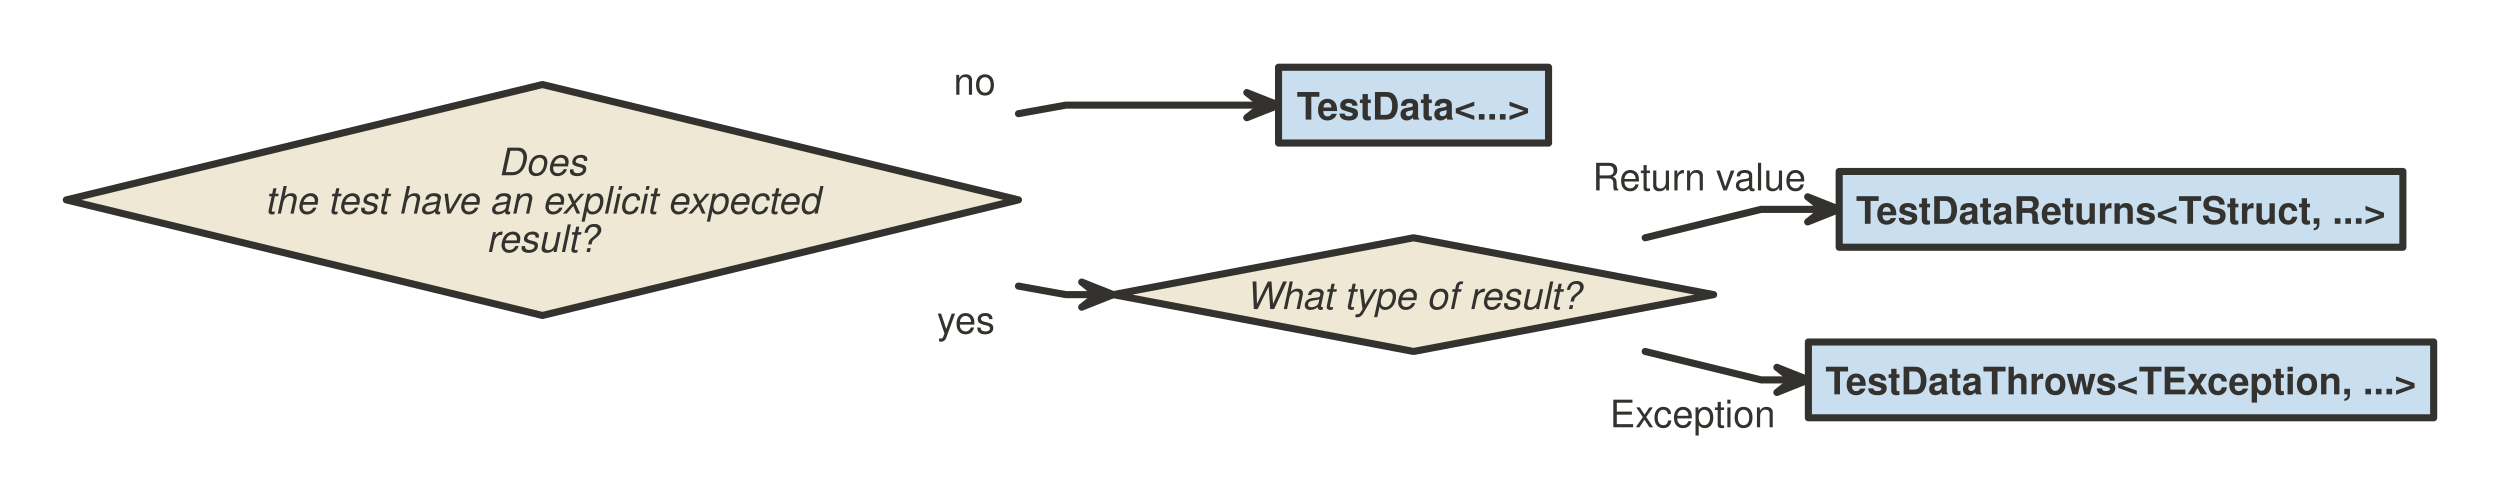
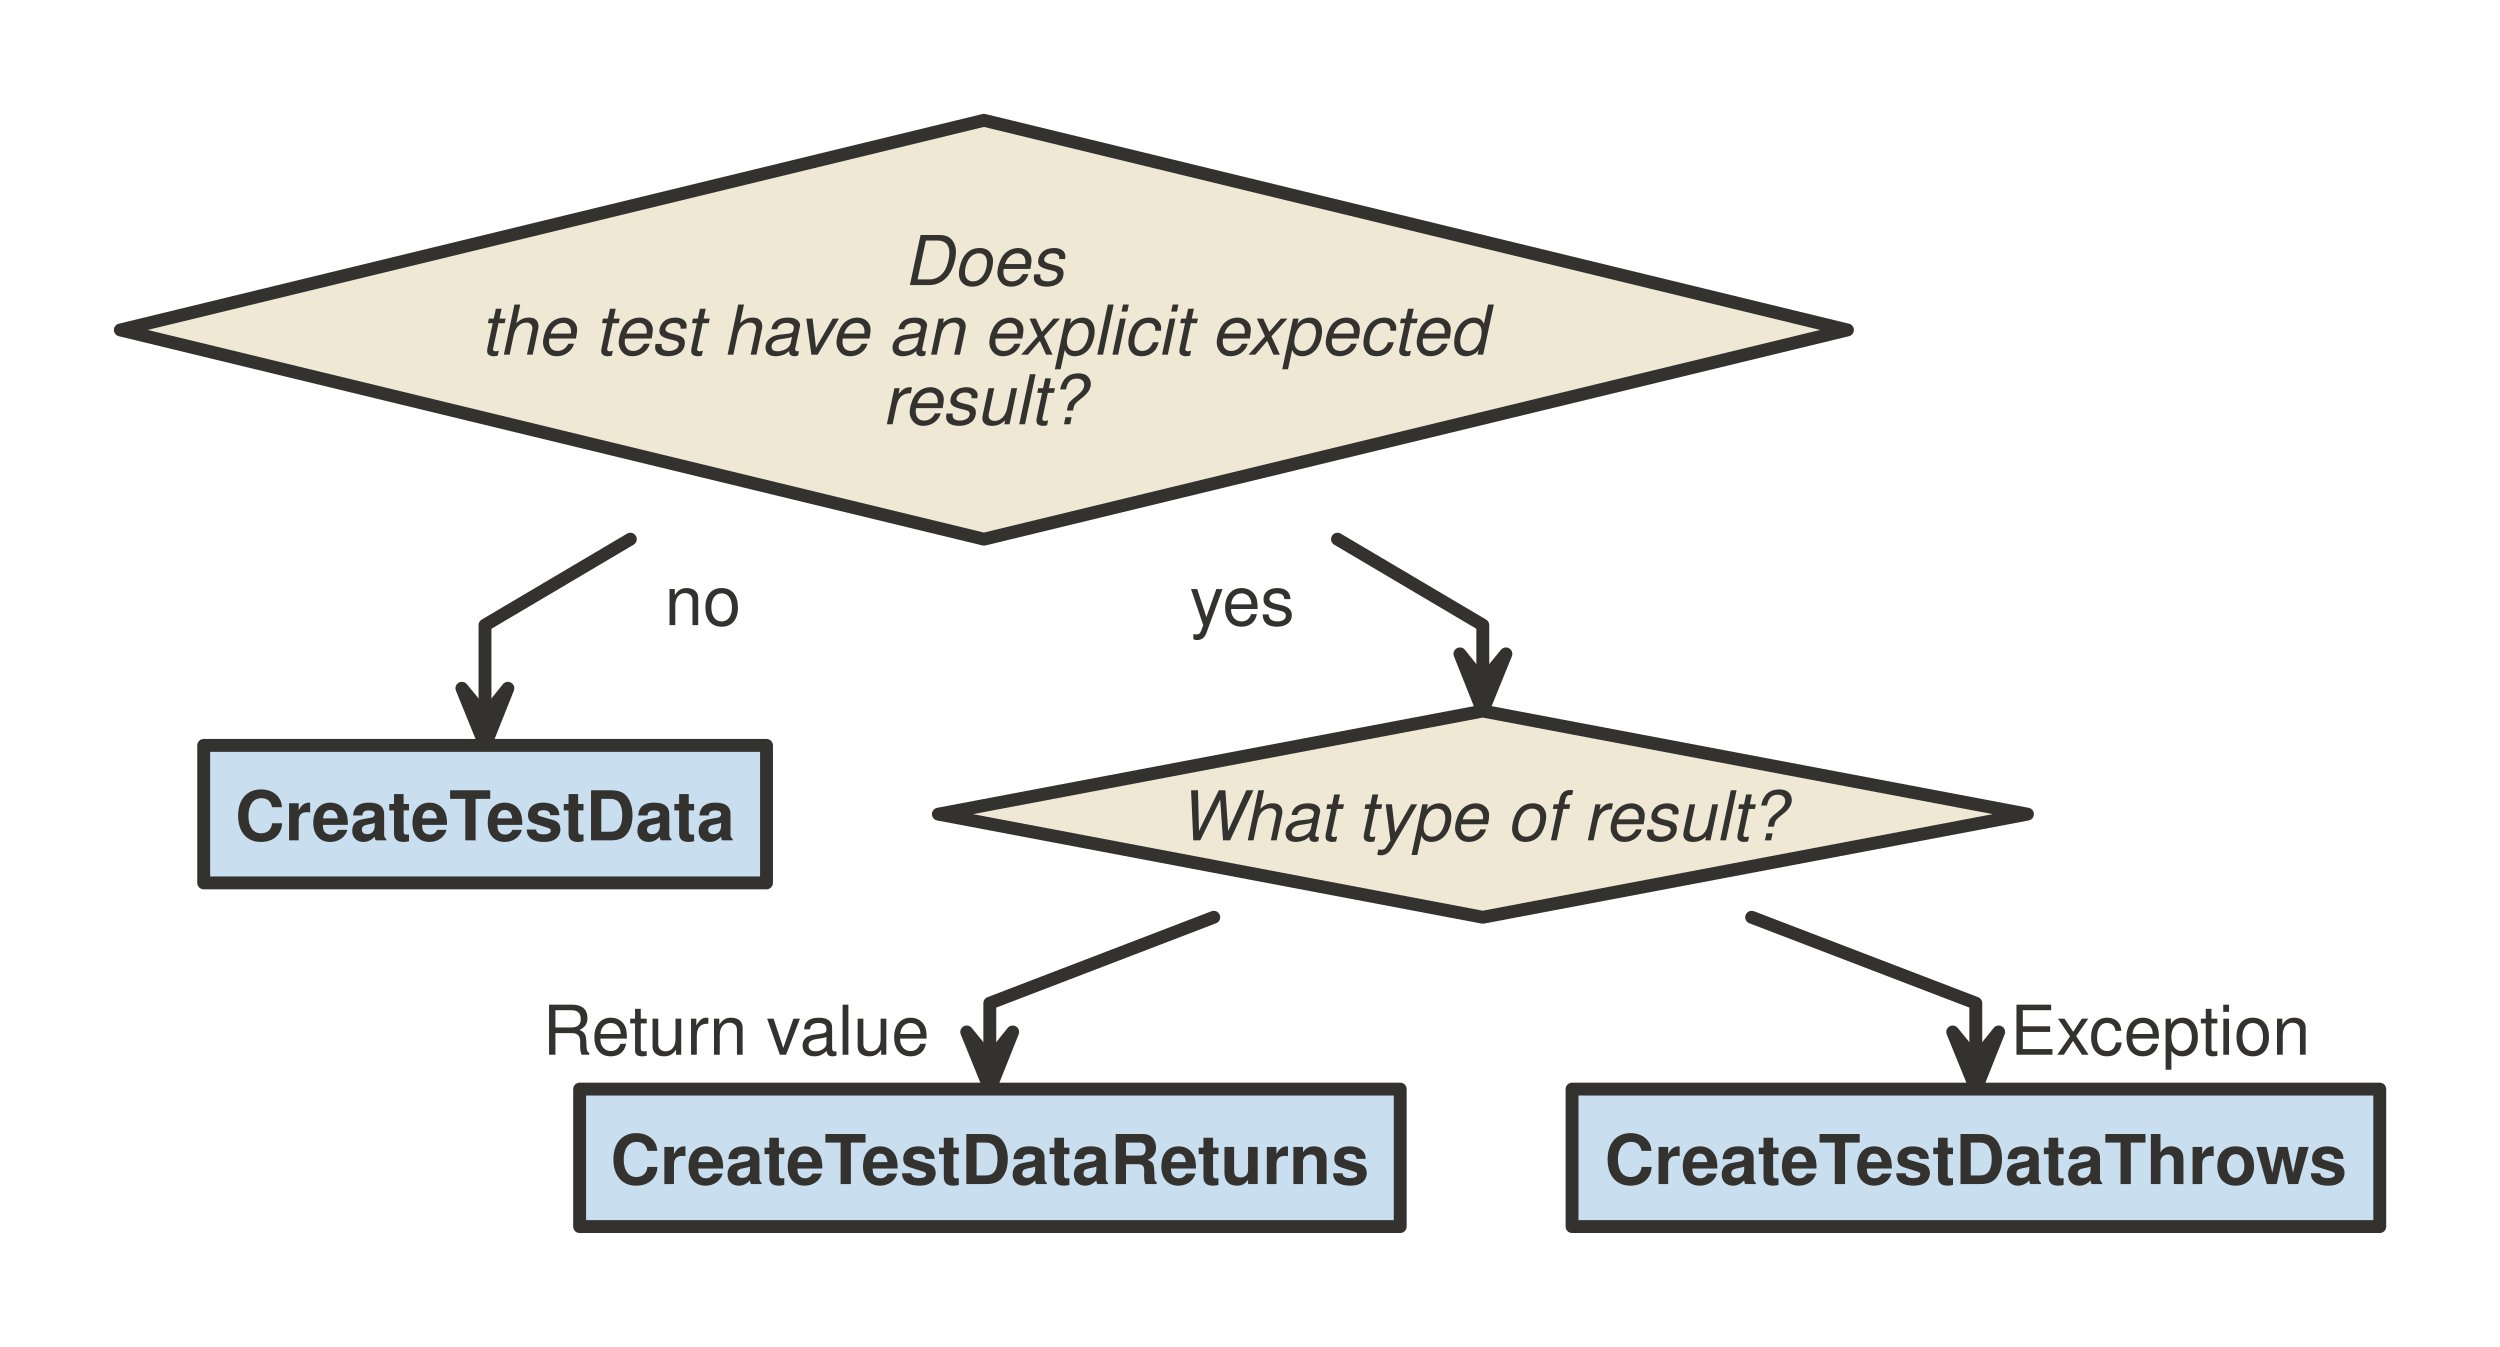
- <svg xmlns="http://www.w3.org/2000/svg" version="1.1" baseProfile="full" width="1055.5" height="208.4" viewBox="0 0 1055.5 208.38">
+ <svg xmlns="http://www.w3.org/2000/svg" version="1.1" baseProfile="full" width="581.9" height="313.5" viewBox="0 0 581.875 313.5">
  <g stroke-width="1.0" text-align="left" font="12pt Helvetica, Arial, sans-serif" font-size="12pt" font-family="Helvetica" font-weight="bold" font-style="normal">
    <g font-family="Helvetica" font-size="12pt" font-weight="bold" font-style="normal" stroke-width="3.0" stroke-linejoin="round" stroke-linecap="round" stroke="#33322E">
      <g stroke="transparent" fill="transparent">
-         <rect x="0.0" y="0.0" height="208.4" width="1055.5" stroke="none" />
+         <rect x="0.0" y="0.0" height="313.5" width="581.9" stroke="none" />
      </g>
-       <g transform="translate(8, 8.38009)" fill="#33322E">
+       <g transform="translate(8, 8)" fill="#33322E">
        <g transform="translate(20, 20)" fill="#33322E" font-family="Helvetica" font-size="12pt" font-weight="normal" font-style="normal">
-           <text x="374.6" y="11.6" stroke="none">no</text>
-           <path d="M402.0 19.6 L422 16 L505.083 16 L505.1 16.0 " fill="none" />
-           <path d="M498.4 21.3 L505.1 16.0 L498.4 10.7 L511.8 16.0 Z" />
-           <text x="367.6" y="112.4" stroke="none">yes</text>
-           <path d="M402.0 92.4 L422 96 L435.333 96 L435.3 96.0 " fill="none" />
-           <path d="M428.7 101.3 L435.3 96.0 L428.7 90.7 L442.0 96.0 Z" />
-           <text x="644.4" y="52.0" stroke="none">Return value</text>
-           <path d="M666.6 72.0 L715.5 60 L741.833 60 L741.8 60.0 " fill="none" />
-           <path d="M735.2 65.3 L741.8 60.0 L735.2 54.7 L748.5 60.0 Z" />
-           <text x="651.7" y="152.0" stroke="none">Exception</text>
-           <path d="M666.6 120.0 L715.5 132 L728.833 132 L728.8 132.0 " fill="none" />
-           <path d="M722.2 137.3 L728.8 132.0 L722.2 126.7 L735.5 132.0 Z" />
+           <text x="126.7" y="117.5" stroke="none">no</text>
+           <path d="M118.7 97.5 L84.875 117.5 L84.875 138.833 L84.9 138.8 " fill="none" />
+           <path d="M79.5 132.2 L84.9 138.8 L90.2 132.2 L84.9 145.5 Z" />
+           <text x="248.9" y="117.5" stroke="none">yes</text>
+           <path d="M283.3 97.5 L317.125 117.5 L317.125 130.833 L317.1 130.8 " fill="none" />
+           <path d="M311.8 124.2 L317.1 130.8 L322.5 124.2 L317.1 137.5 Z" />
+           <text x="98.3" y="217.5" stroke="none">Return value</text>
+           <path d="M254.5 185.5 L202.375 205.5 L202.375 218.833 L202.4 218.8 " fill="none" />
+           <path d="M197.0 212.2 L202.4 218.8 L207.7 212.2 L202.4 225.5 Z" />
+           <text x="439.9" y="217.5" stroke="none">Exception</text>
+           <path d="M379.7 185.5 L431.875 205.5 L431.875 218.833 L431.9 218.8 " fill="none" />
+           <path d="M426.5 212.2 L431.9 218.8 L437.2 212.2 L431.9 225.5 Z" />
          <g data-name="Does">
            <g fill="#eee8d5" stroke="#33322E" data-name="Does">
-               <path d="M201.0 7.3 L402.0 56.0 L201.0 104.8 L0.0 56.0 Z" data-name="Does" />
+               <path d="M201.0 0.0 L402.0 48.8 L201.0 97.5 L0.0 48.8 Z" data-name="Does" />
            </g>
-             <g transform="translate(67, 23.5)" font-family="Helvetica" font-size="12pt" font-weight="normal" font-style="italic" data-name="Does" data-compartment="0">
+             <g transform="translate(67, 16.25)" font-family="Helvetica" font-size="12pt" font-weight="normal" font-style="italic" data-name="Does" data-compartment="0">
              <g transform="translate(8, 8)" fill="#33322E" text-align="center" data-name="Does" data-compartment="0">
                <text x="126.0" y="14.1" stroke="none" text-anchor="middle" data-name="Does" data-compartment="0">Does</text>
                <text x="126.0" y="30.3" stroke="none" text-anchor="middle" data-name="Does" data-compartment="0">the test have an explicit expected</text>
                <text x="126.0" y="46.5" stroke="none" text-anchor="middle" data-name="Does" data-compartment="0">result?</text>
              </g>
            </g>
          </g>
-           <g data-name="TestData&lt;...&gt;">
-             <g fill="#C9DEEF" stroke="#33322E" data-name="TestData&lt;...&gt;">
-               <rect x="511.8" y="0.0" height="32.0" width="114.0" data-name="TestData&lt;...&gt;" />
+           <g data-name="CreateTestData">
+             <g fill="#C9DEEF" stroke="#33322E" data-name="CreateTestData">
+               <rect x="19.4" y="145.5" height="32.0" width="131.0" data-name="CreateTestData" />
            </g>
-             <g transform="translate(511.75, 0)" font-family="Helvetica" font-size="12pt" font-weight="bold" font-style="normal" data-name="TestData&lt;...&gt;" data-compartment="0">
-               <g transform="translate(8, 8)" fill="#33322E" text-align="center" data-name="TestData&lt;...&gt;" data-compartment="0">
-                 <text x="49.0" y="14.1" stroke="none" text-anchor="middle" data-name="TestData&lt;...&gt;" data-compartment="0">TestData&lt;...&gt;</text>
+             <g transform="translate(19.375, 145.5)" font-family="Helvetica" font-size="12pt" font-weight="bold" font-style="normal" data-name="CreateTestData" data-compartment="0">
+               <g transform="translate(8, 8)" fill="#33322E" text-align="center" data-name="CreateTestData" data-compartment="0">
+                 <text x="57.5" y="14.1" stroke="none" text-anchor="middle" data-name="CreateTestData" data-compartment="0">CreateTestData</text>
              </g>
            </g>
          </g>
          <g data-name="What type of result?">
            <g fill="#eee8d5" stroke="#33322E" data-name="What type of result?">
-               <path d="M568.8 72.0 L695.5 96.0 L568.8 120.0 L442.0 96.0 Z" data-name="What type of result?" />
+               <path d="M317.1 137.5 L443.9 161.5 L317.1 185.5 L190.4 161.5 Z" data-name="What type of result?" />
            </g>
-             <g transform="translate(484.25, 80)" font-family="Helvetica" font-size="12pt" font-weight="normal" font-style="italic" data-name="What type of result?" data-compartment="0">
+             <g transform="translate(232.625, 145.5)" font-family="Helvetica" font-size="12pt" font-weight="normal" font-style="italic" data-name="What type of result?" data-compartment="0">
              <g transform="translate(8, 8)" fill="#33322E" text-align="center" data-name="What type of result?" data-compartment="0">
                <text x="76.5" y="14.1" stroke="none" text-anchor="middle" data-name="What type of result?" data-compartment="0">What type of result?</text>
              </g>
            </g>
          </g>
-           <g data-name="TestDataReturns&lt;TStruct, ...&gt;">
-             <g fill="#C9DEEF" stroke="#33322E" data-name="TestDataReturns&lt;TStruct, ...&gt;">
-               <rect x="748.5" y="44.0" height="32.0" width="238.0" data-name="TestDataReturns&lt;TStruct, ...&gt;" />
+           <g data-name="CreateTestDataReturns">
+             <g fill="#C9DEEF" stroke="#33322E" data-name="CreateTestDataReturns">
+               <rect x="106.9" y="225.5" height="32.0" width="191.0" data-name="CreateTestDataReturns" />
            </g>
-             <g transform="translate(748.5, 44)" font-family="Helvetica" font-size="12pt" font-weight="bold" font-style="normal" data-name="TestDataReturns&lt;TStruct, ...&gt;" data-compartment="0">
-               <g transform="translate(8, 8)" fill="#33322E" text-align="center" data-name="TestDataReturns&lt;TStruct, ...&gt;" data-compartment="0">
-                 <text x="111.0" y="14.1" stroke="none" text-anchor="middle" data-name="TestDataReturns&lt;TStruct, ...&gt;" data-compartment="0">TestDataReturns&lt;TStruct, ...&gt;</text>
+             <g transform="translate(106.875, 225.5)" font-family="Helvetica" font-size="12pt" font-weight="bold" font-style="normal" data-name="CreateTestDataReturns" data-compartment="0">
+               <g transform="translate(8, 8)" fill="#33322E" text-align="center" data-name="CreateTestDataReturns" data-compartment="0">
+                 <text x="87.5" y="14.1" stroke="none" text-anchor="middle" data-name="CreateTestDataReturns" data-compartment="0">CreateTestDataReturns</text>
              </g>
            </g>
          </g>
-           <g data-name="TestDataThrows&lt;TException, ...&gt;">
-             <g fill="#C9DEEF" stroke="#33322E" data-name="TestDataThrows&lt;TException, ...&gt;">
-               <rect x="735.5" y="116.0" height="32.0" width="264.0" data-name="TestDataThrows&lt;TException, ...&gt;" />
+           <g data-name="CreateTestDataThrows">
+             <g fill="#C9DEEF" stroke="#33322E" data-name="CreateTestDataThrows">
+               <rect x="337.9" y="225.5" height="32.0" width="188.0" data-name="CreateTestDataThrows" />
            </g>
-             <g transform="translate(735.5, 116)" font-family="Helvetica" font-size="12pt" font-weight="bold" font-style="normal" data-name="TestDataThrows&lt;TException, ...&gt;" data-compartment="0">
-               <g transform="translate(8, 8)" fill="#33322E" text-align="center" data-name="TestDataThrows&lt;TException, ...&gt;" data-compartment="0">
-                 <text x="124.0" y="14.1" stroke="none" text-anchor="middle" data-name="TestDataThrows&lt;TException, ...&gt;" data-compartment="0">TestDataThrows&lt;TException, ...&gt;</text>
+             <g transform="translate(337.875, 225.5)" font-family="Helvetica" font-size="12pt" font-weight="bold" font-style="normal" data-name="CreateTestDataThrows" data-compartment="0">
+               <g transform="translate(8, 8)" fill="#33322E" text-align="center" data-name="CreateTestDataThrows" data-compartment="0">
+                 <text x="86.0" y="14.1" stroke="none" text-anchor="middle" data-name="CreateTestDataThrows" data-compartment="0">CreateTestDataThrows</text>
              </g>
            </g>
          </g>
        </g>
      </g>
    </g>
  </g>
</svg>
